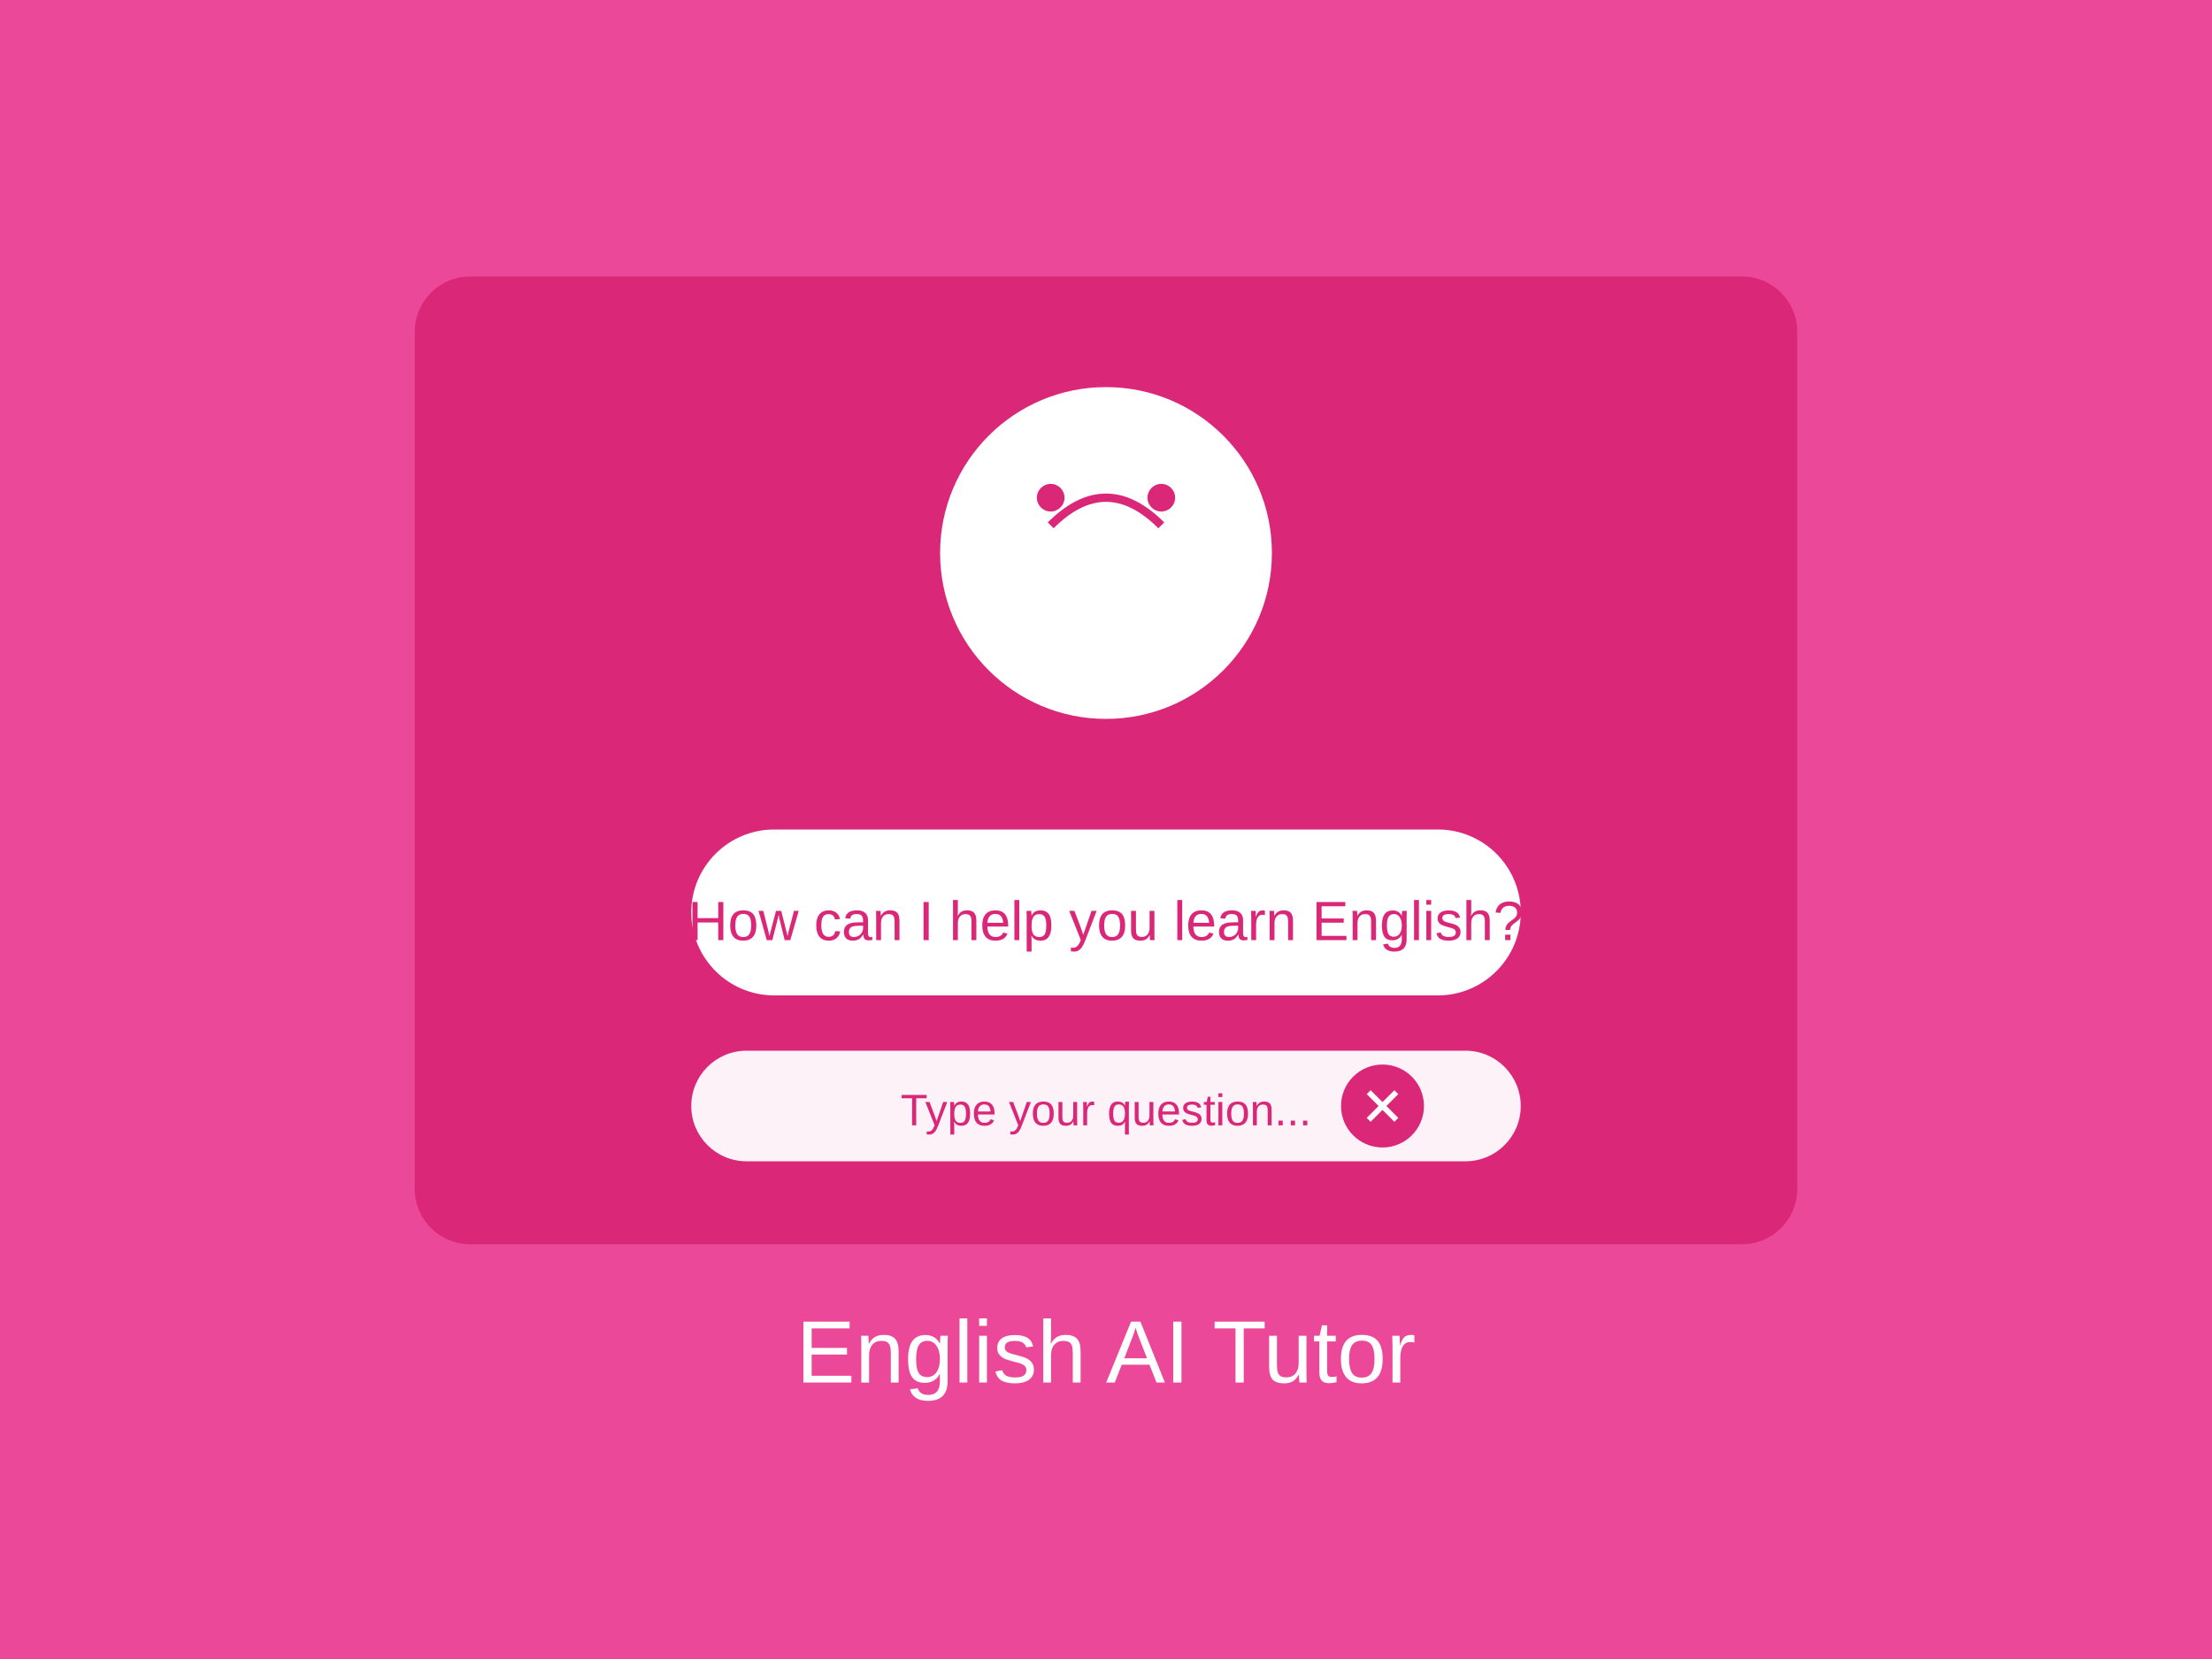
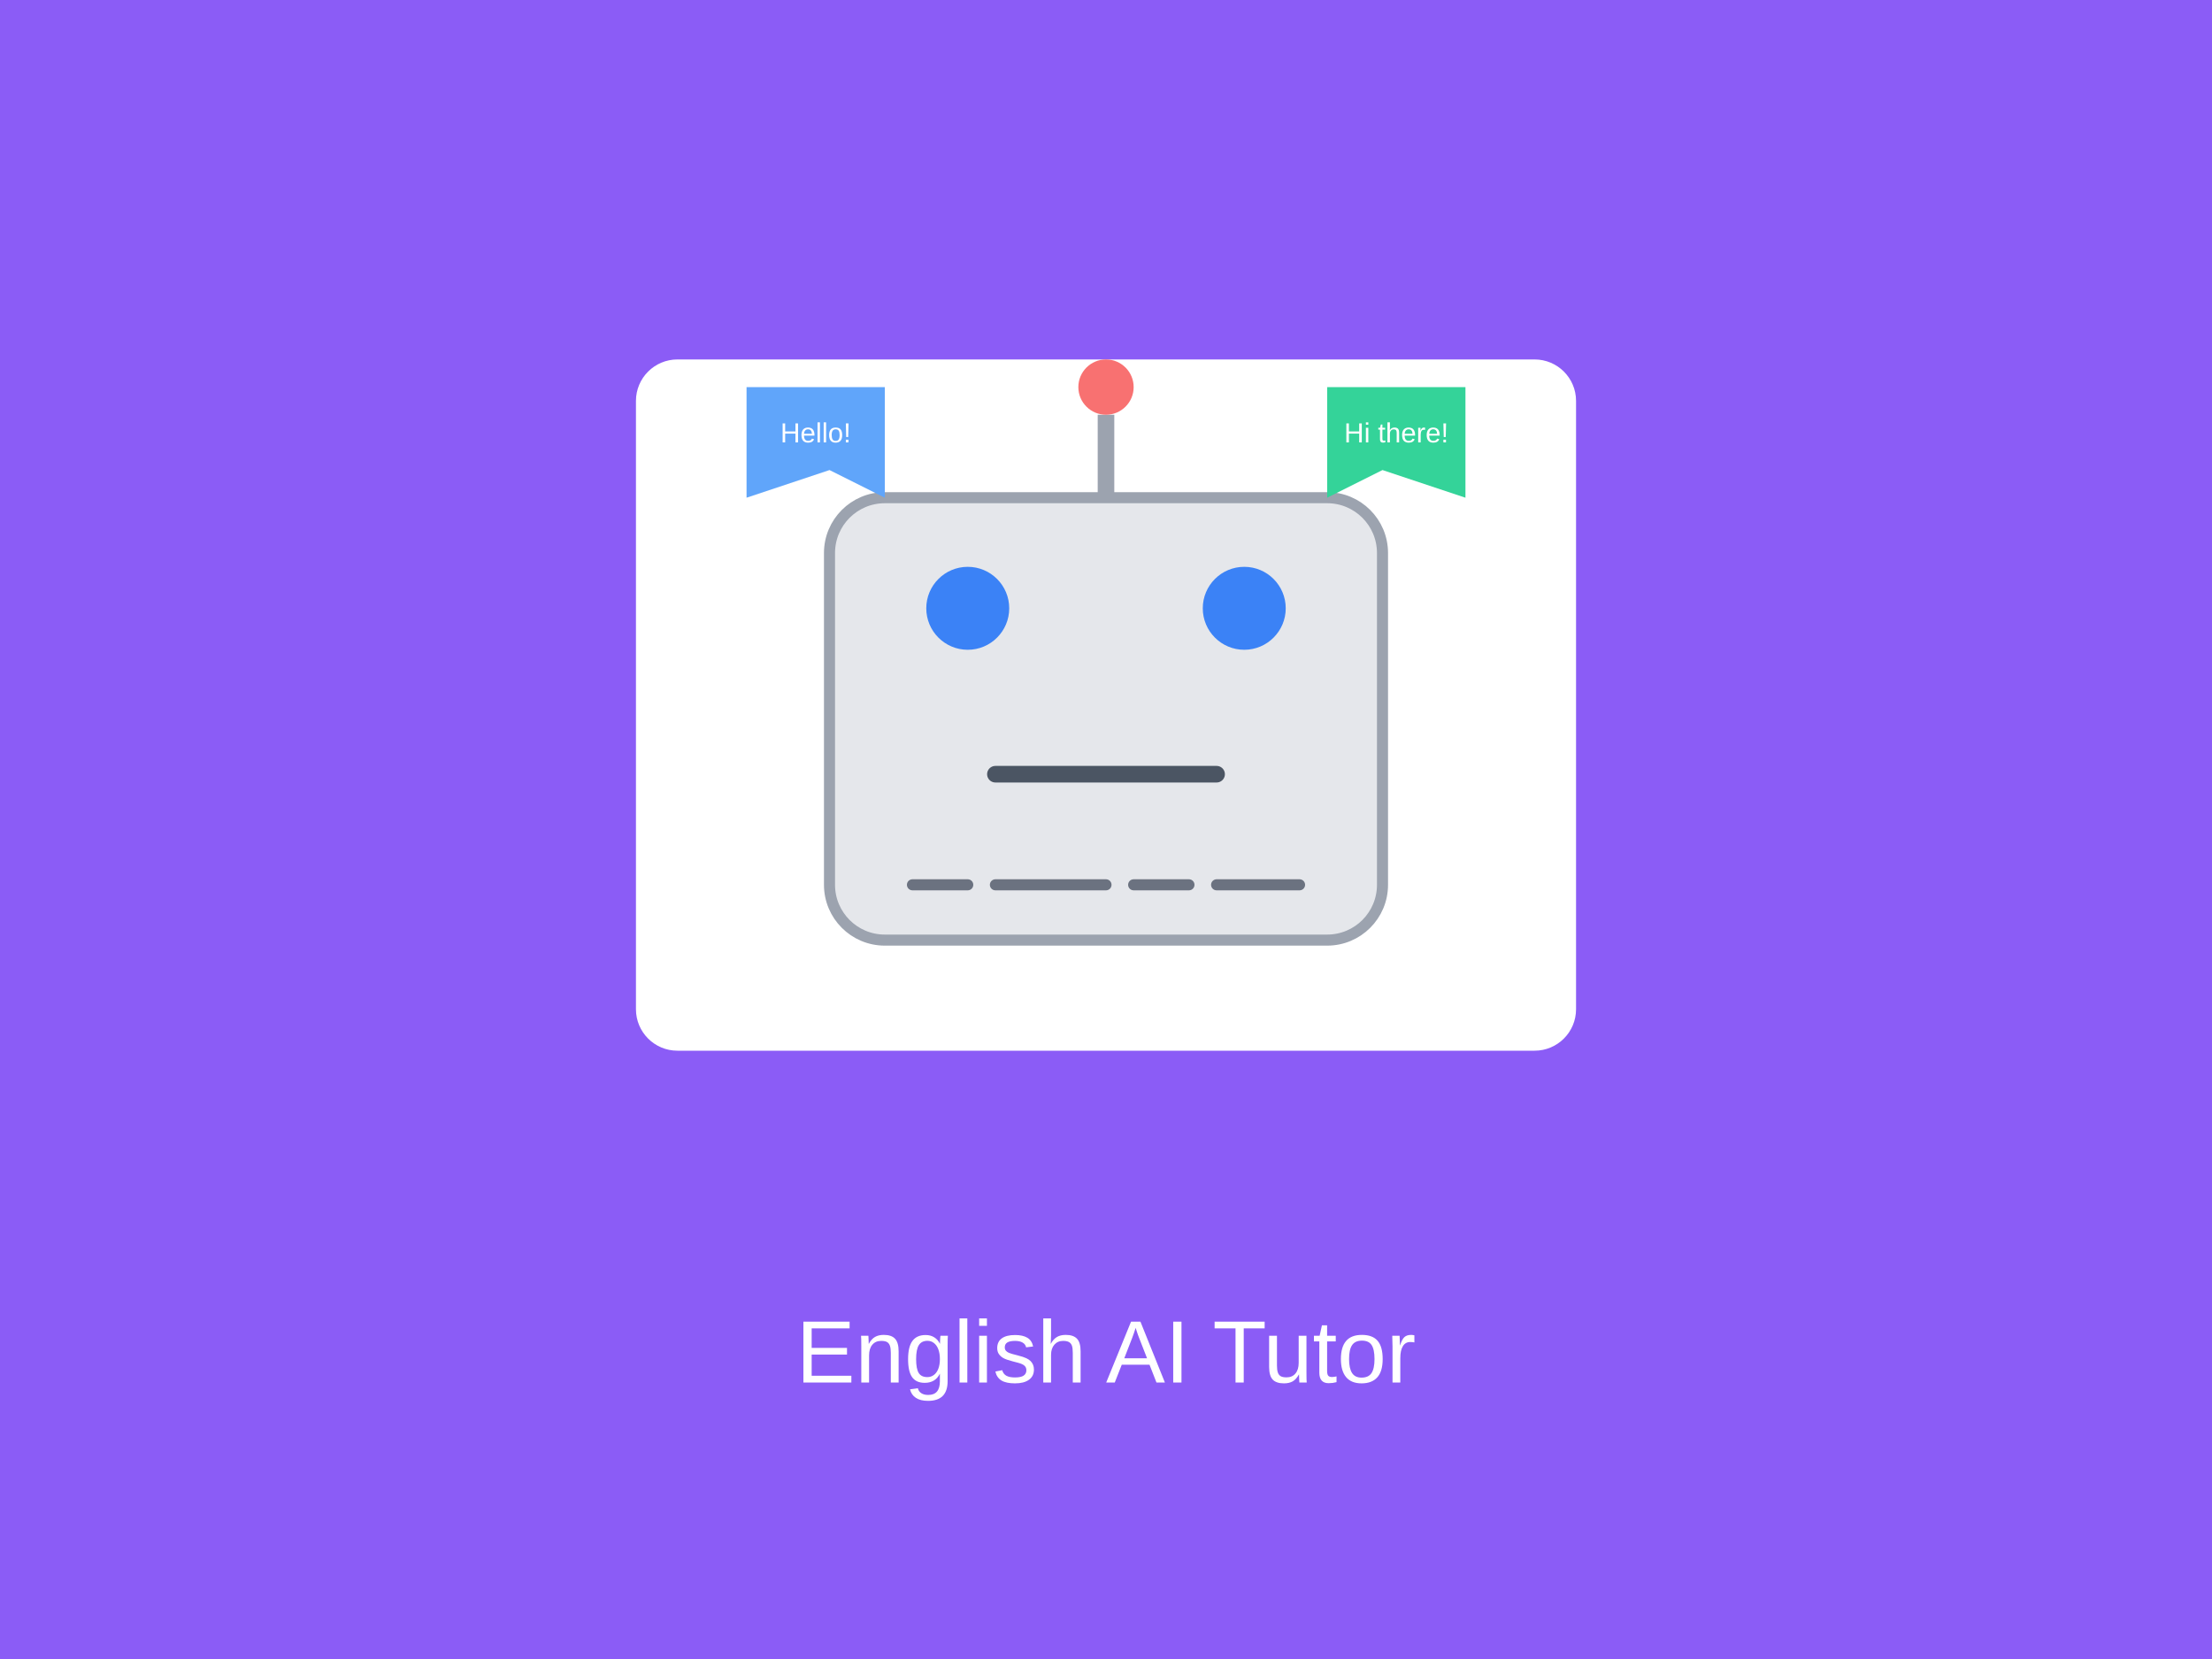
<svg xmlns="http://www.w3.org/2000/svg" width="800" height="600" viewBox="0 0 800 600">
-   <rect width="800" height="600" fill="#EC4899" />
-   <g transform="translate(150, 100)">
-     <rect width="500" height="350" rx="20" fill="#DB2777" />
-     <circle cx="250" cy="100" r="60" fill="white" />
-     <path d="M230,90 Q250,70 270,90" stroke="#DB2777" stroke-width="3" fill="none" />
-     <circle cx="230" cy="80" r="5" fill="#DB2777" />
-     <circle cx="270" cy="80" r="5" fill="#DB2777" />
-     <rect x="100" y="200" width="300" height="60" rx="30" fill="white" />
-     <rect x="100" y="280" width="300" height="40" rx="20" fill="#FDF2F8" />
-     <text x="250" y="240" font-family="Arial" font-size="20" fill="#DB2777" text-anchor="middle">How can I help you learn English?</text>
-     <text x="250" y="307" font-family="Arial" font-size="16" fill="#DB2777" text-anchor="middle">Type your question...</text>
-     <g transform="translate(350, 300)">
-       <circle cx="0" cy="0" r="15" fill="#DB2777" />
-       <path d="M-5,-5 L5,5 M-5,5 L5,-5" stroke="white" stroke-width="2" />
-     </g>
+   <rect width="800" height="600" fill="#8B5CF6" />
+   <g transform="translate(180, 100)">
+     <rect x="50" y="30" width="340" height="250" rx="15" fill="white" />
+     <rect x="120" y="80" width="200" height="160" rx="20" fill="#E5E7EB" stroke="#9CA3AF" stroke-width="4" />
+     <circle cx="170" cy="120" r="15" fill="#3B82F6" />
+     <circle cx="270" cy="120" r="15" fill="#3B82F6" />
+     <line x1="220" y1="80" x2="220" y2="50" stroke="#9CA3AF" stroke-width="6" />
+     <circle cx="220" cy="40" r="10" fill="#F87171" />
+     <path d="M180 180 L260 180" stroke="#4B5563" stroke-width="6" stroke-linecap="round" />
+     <path d="M90 40 L140 40 L140 80 L120 70 L90 80 Z" fill="#60A5FA" />
+     <path d="M350 40 L300 40 L300 80 L320 70 L350 80 Z" fill="#34D399" />
+     <text x="115" y="60" font-family="Arial" font-size="10" fill="white" text-anchor="middle">Hello!</text>
+     <text x="325" y="60" font-family="Arial" font-size="10" fill="white" text-anchor="middle">Hi there!</text>
+     <path d="M150 220 L170 220" stroke="#6B7280" stroke-width="4" stroke-linecap="round" />
+     <path d="M180 220 L220 220" stroke="#6B7280" stroke-width="4" stroke-linecap="round" />
+     <path d="M230 220 L250 220" stroke="#6B7280" stroke-width="4" stroke-linecap="round" />
+     <path d="M260 220 L290 220" stroke="#6B7280" stroke-width="4" stroke-linecap="round" />
  </g>
  <text x="400" y="500" font-family="Arial" font-size="32" fill="white" text-anchor="middle">English AI Tutor</text>
</svg>
